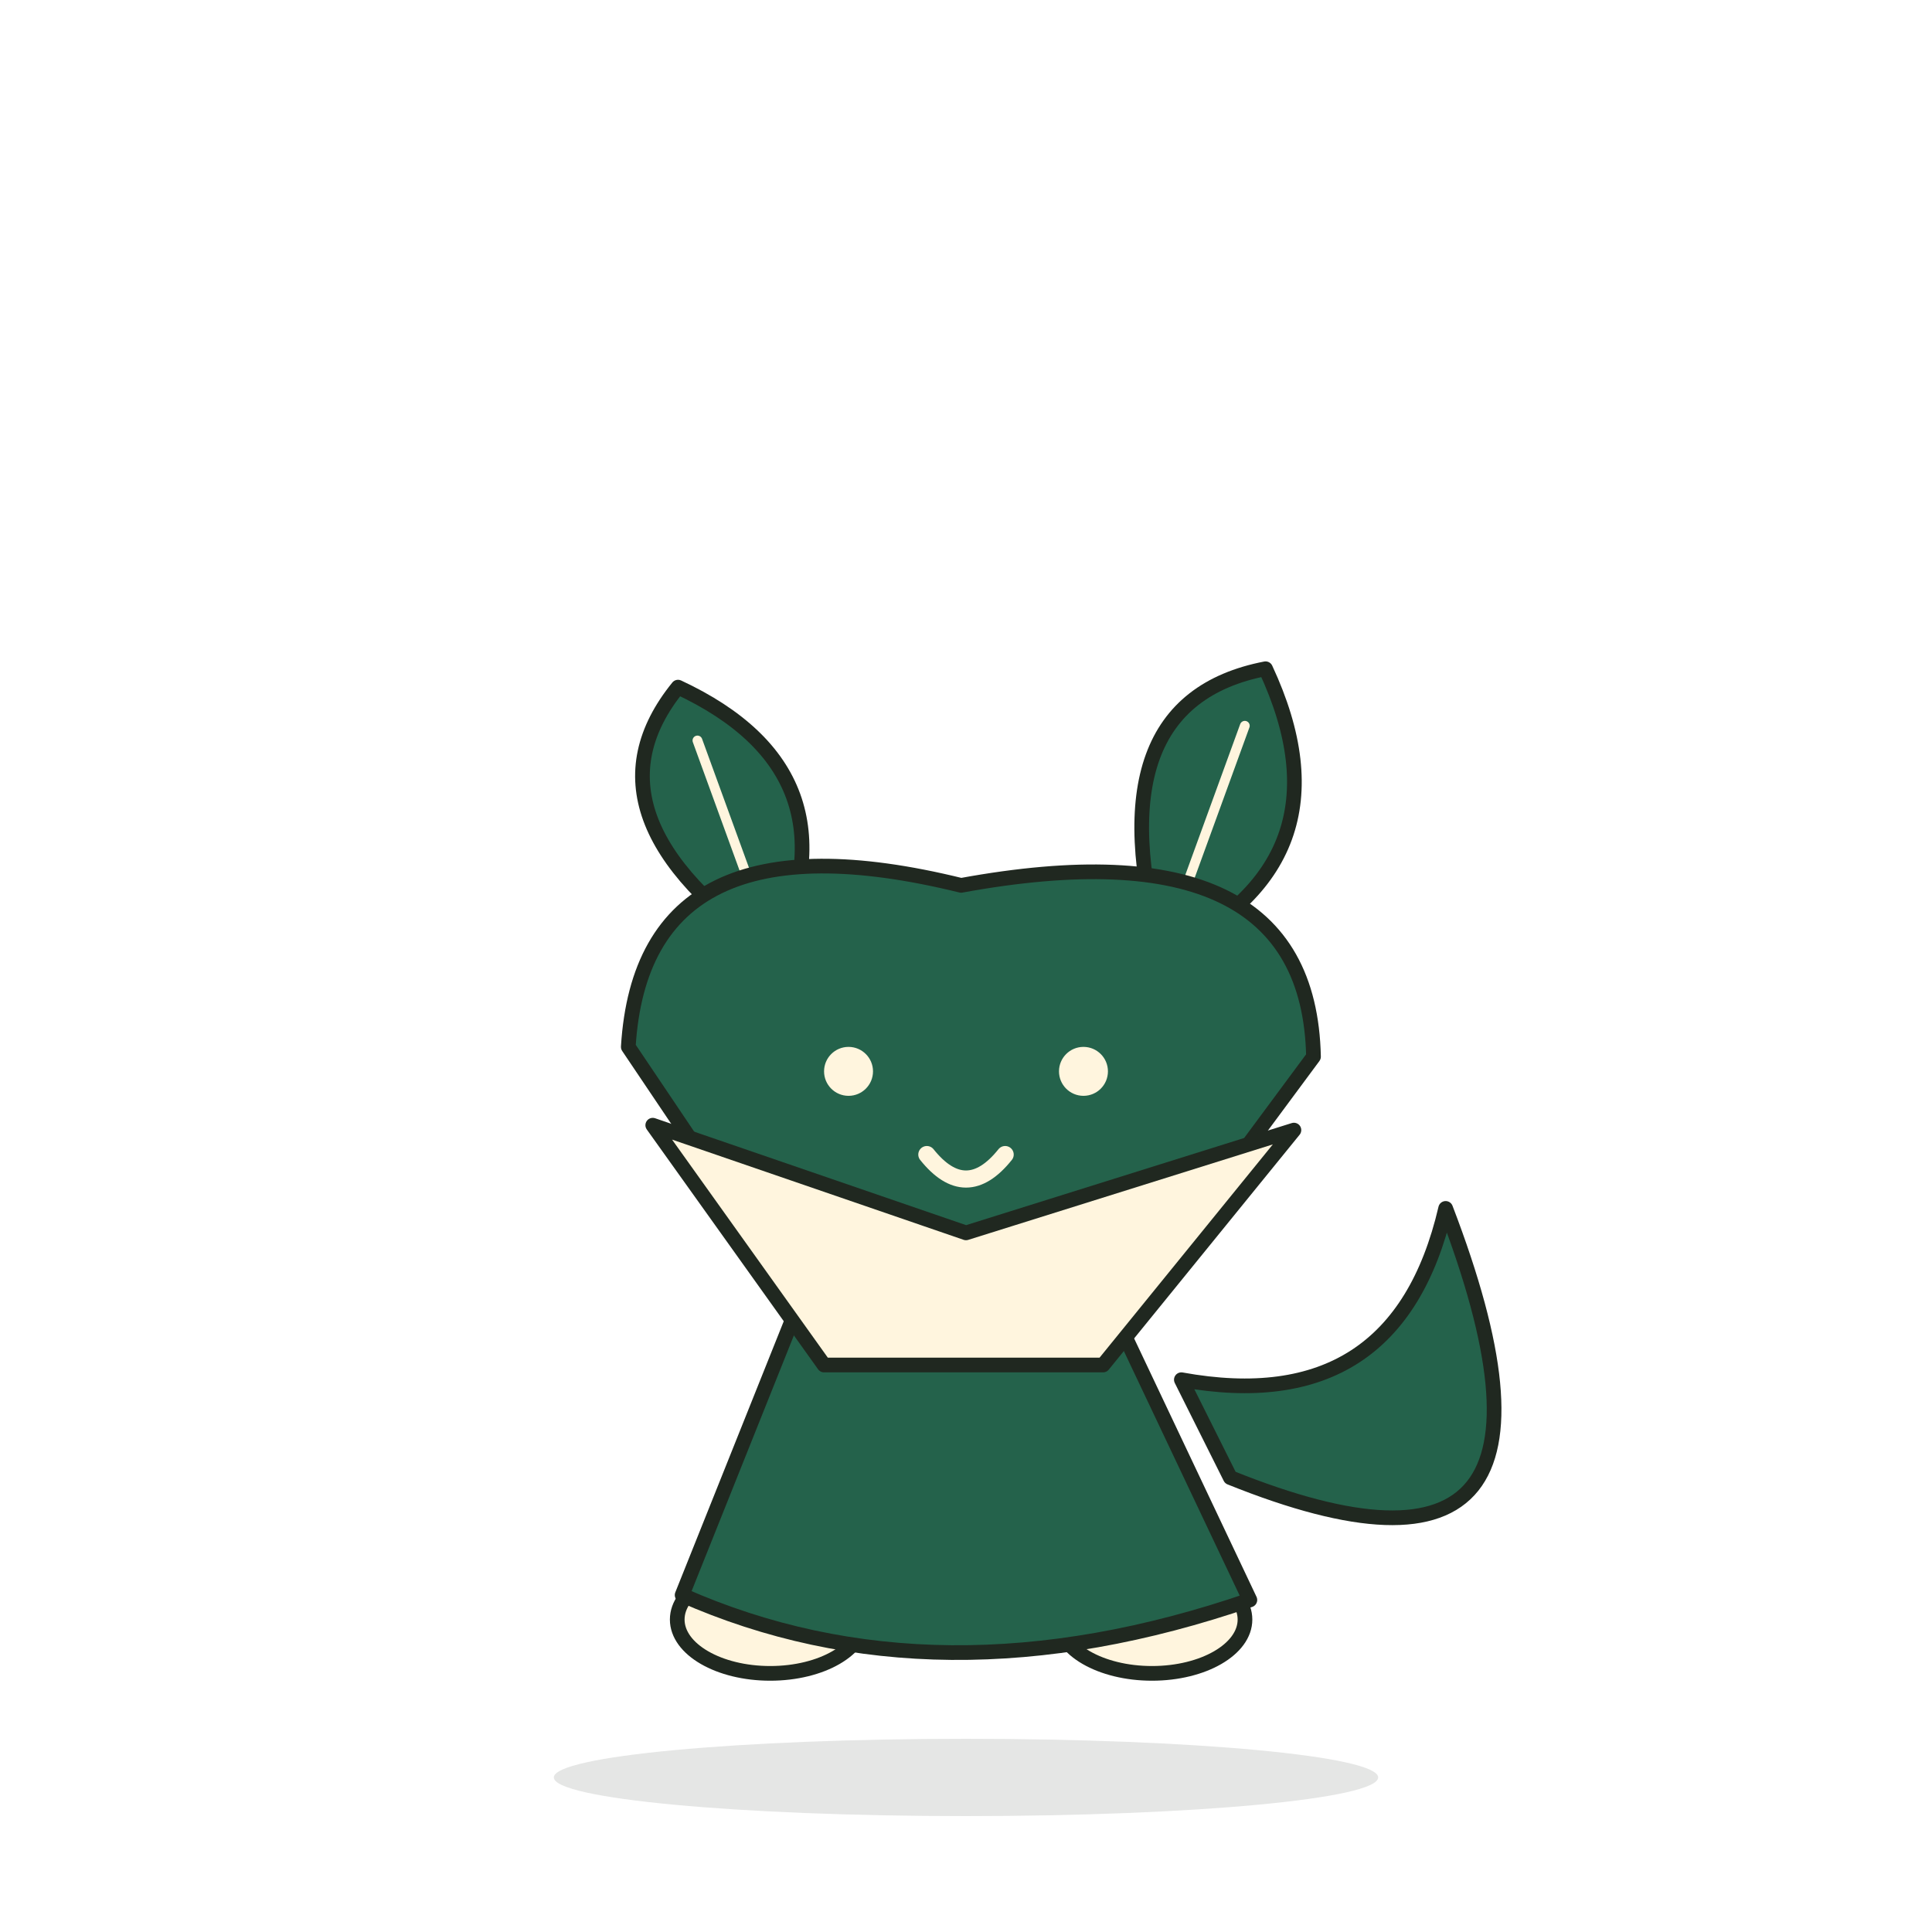
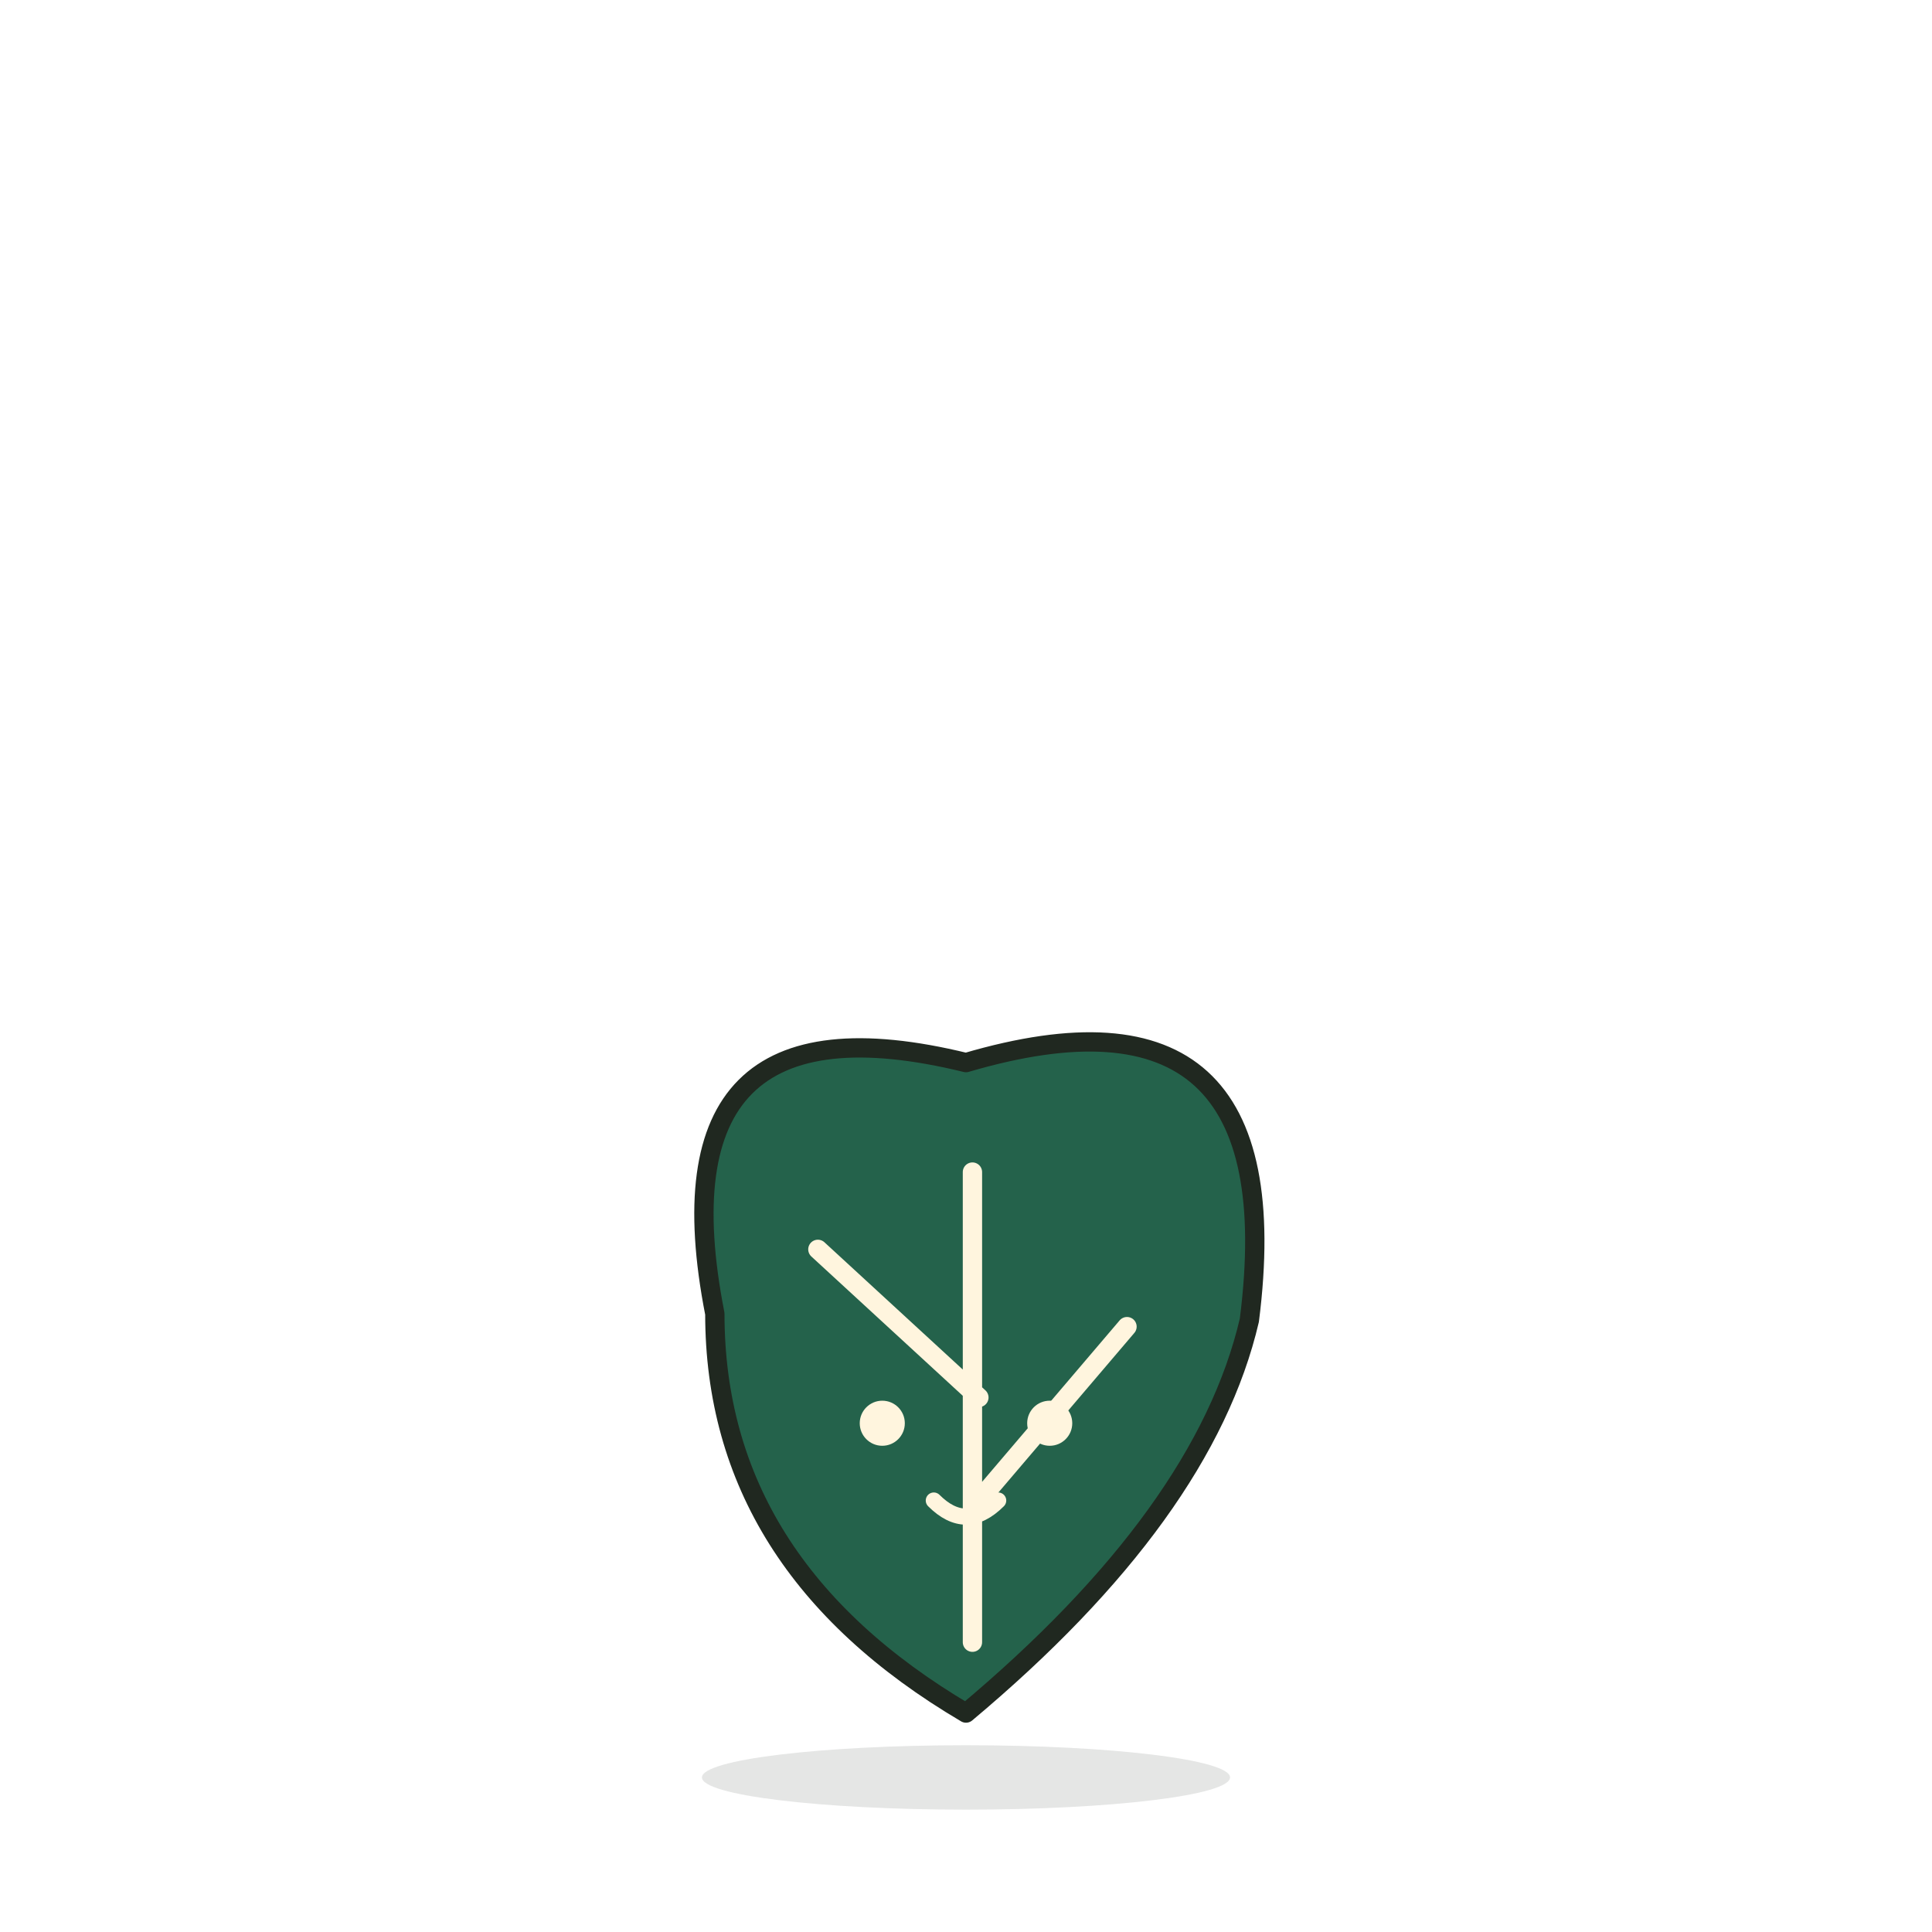
<svg xmlns="http://www.w3.org/2000/svg" viewBox="0 0 300 300" fill="none" role="img" aria-labelledby="c-yorucha-0-title" stroke-linecap="round" stroke-linejoin="round">
-   <ellipse cx="150" cy="276" rx="64" ry="6" fill="#202820" stroke="none" stroke-width="3" opacity=".12" />
-   <g transform="translate(36 63) scale(.76 .76)">
-     <path d="M204 219q77 31 44 -55q-10 43-54 35Z" fill="#24624b" stroke="#202820" stroke-width="3" />
-     <g transform="translate(111 112) rotate(-20)">
-       <path d="M0 0Q-29 -40.6 0 -58Q29 -29 0 0Z" fill="#24624b" stroke="#202820" stroke-width="3" />
-       <path d="M0 0V-46.4" fill="none" stroke="#fff5de" stroke-width="2" />
-     </g>
-     <g transform="translate(190 112) rotate(20)">
-       <path d="M0 0Q-31 -43.4 0 -62Q31 -31 0 0Z" fill="#24624b" stroke="#202820" stroke-width="3" />
-       <path d="M0 0V-49.6" fill="none" stroke="#fff5de" stroke-width="2" />
-     </g>
-     <ellipse cx="110" cy="248" rx="19" ry="11" fill="#fff5de" stroke="#202820" stroke-width="3" />
-     <ellipse cx="188" cy="248" rx="19" ry="11" fill="#fff5de" stroke="#202820" stroke-width="3" />
-     <path d="M81 131q3-49 68-33 71-13 72 35l-40 54 27 57q-64 22-116-1l24-60Z" fill="#24624b" stroke="#202820" stroke-width="3" />
-     <path d="M86 147l64 22 67-21-39 48h-57Z" fill="#fff5de" stroke="#202820" stroke-width="3" />
-     <circle cx="126" cy="136" r="5" fill="#fff5de" stroke="none" stroke-width="3" />
-     <circle cx="174" cy="136" r="5" fill="#fff5de" stroke="none" stroke-width="3" />
-     <path d="M142 153q8 10 16 0" fill="none" stroke="#fff5de" stroke-width="3.5" />
-     <circle cx="126" cy="134" r="1" fill="#fff5de" stroke="none" stroke-width="3" />
-     <circle cx="174" cy="134" r="1" fill="#fff5de" stroke="none" stroke-width="3" />
-   </g>
+   <ellipse cx="150" cy="276" rx="41" ry="5" fill="#202820" stroke="none" stroke-width="3" opacity=".12" />
+   <path d="M111 204q-10-51 39-39 51-15 44 40-7 30-44 61-39-23-39-62Z" fill="#24624b" stroke="#202820" stroke-width="3" />
+   <path d="M151 255v-73m1 35-25-23m25 39 23-27" fill="none" stroke="#fff5de" stroke-width="3" />
+   <circle cx="137" cy="221" r="3.5" fill="#fff5de" stroke="none" stroke-width="3" />
+   <circle cx="163" cy="221" r="3.5" fill="#fff5de" stroke="none" stroke-width="3" />
+   <path d="M145 233q5 5 10 0" fill="none" stroke="#fff5de" stroke-width="2.5" />
</svg>
